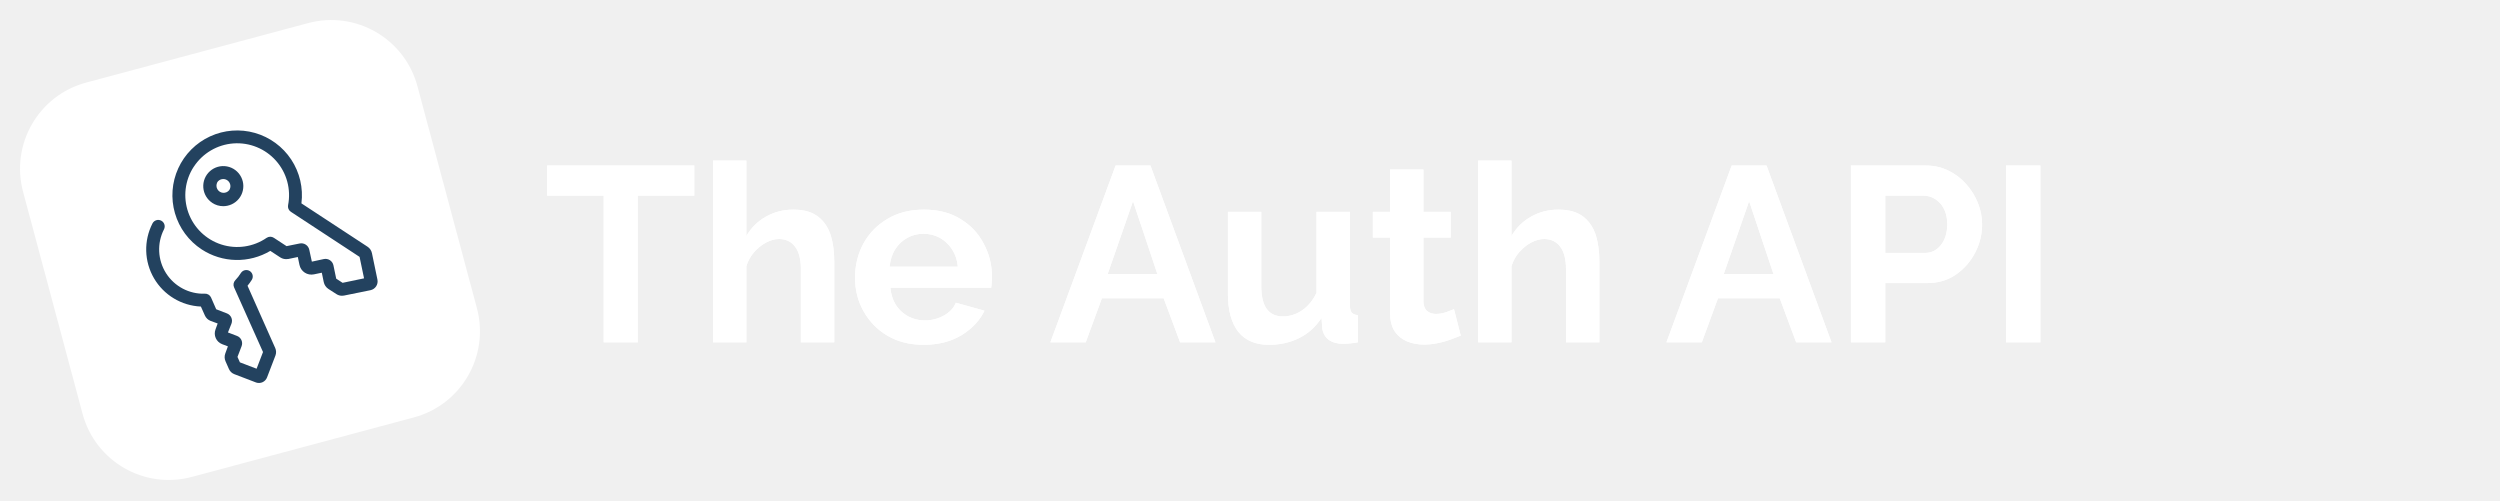
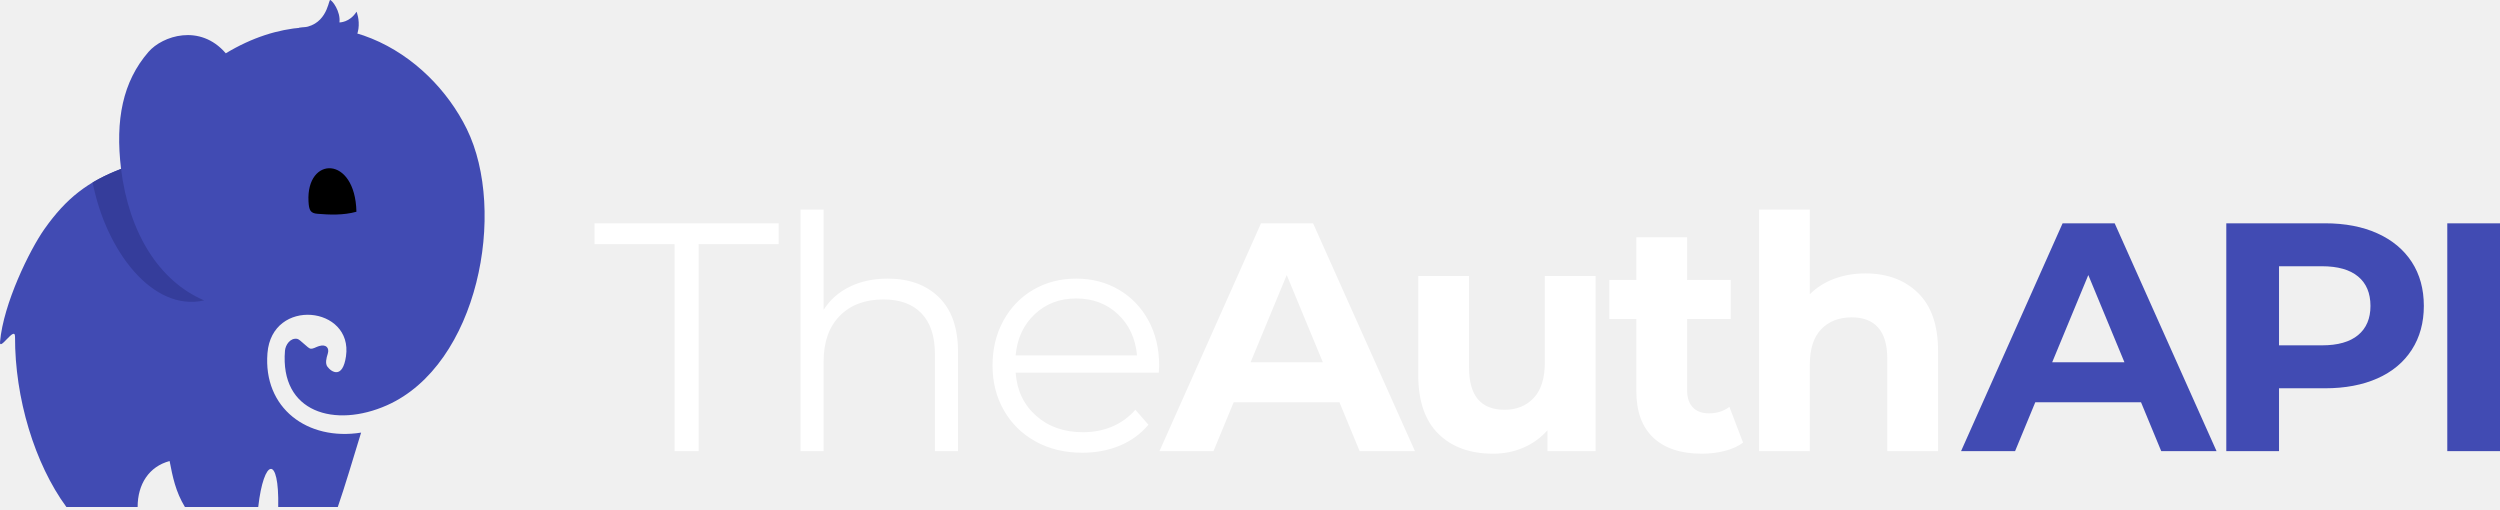
- <svg xmlns="http://www.w3.org/2000/svg" width="1205" height="241" viewBox="0 0 1205 241" fill="none">
-   <path d="M60.039 148.75L62.56 154.394C63.265 155.965 64.564 157.194 66.171 157.809L70.628 159.436L69.278 163.144C68.59 164.938 68.645 166.932 69.429 168.686C70.213 170.44 71.662 171.811 73.458 172.496L77.085 173.879L75.458 178.319V178.318C74.84 179.929 74.886 181.719 75.589 183.295L77.735 188.175C78.389 189.669 79.613 190.839 81.134 191.427L94.942 196.713C96.285 197.166 97.751 197.08 99.032 196.473C100.312 195.866 101.306 194.786 101.805 193.46L107.108 179.652C107.682 178.134 107.636 176.451 106.978 174.968L89.478 135.609C90.447 134.435 91.343 133.202 92.161 131.916C93.351 130.013 92.773 127.504 90.868 126.314C88.964 125.124 86.456 125.703 85.265 127.606C84.252 129.23 83.074 130.745 81.752 132.128C80.606 133.322 80.298 135.089 80.972 136.6L99.252 177.455L95.202 187.994L84.663 183.961L83.134 180.545L85.72 173.796H85.721C86.212 172.552 86.184 171.163 85.642 169.94C85.101 168.717 84.093 167.763 82.841 167.29L77.117 165.095L79.329 159.565C79.82 158.321 79.792 156.932 79.251 155.709C78.71 154.486 77.701 153.532 76.45 153.059L69.701 150.457L66.448 143.04C65.784 141.519 64.252 140.563 62.593 140.633C52.7 140.976 43.363 136.055 38.05 127.701C32.738 119.347 32.244 108.805 36.75 99.99C37.77 97.978 36.965 95.52 34.953 94.501C32.941 93.482 30.483 94.286 29.464 96.299C23.876 107.236 24.238 120.266 30.423 130.877C36.609 141.488 47.769 148.224 60.041 148.75L60.039 148.75Z" fill="white" />
-   <path d="M60.545 112.676C66.954 116.865 74.411 119.174 82.067 119.338C89.723 119.502 97.272 117.514 103.856 113.603L110.117 117.702C111.587 118.674 113.378 119.035 115.11 118.71H115.272L121.224 117.474L122.266 122.451C122.685 124.452 123.88 126.206 125.591 127.324C127.303 128.444 129.388 128.838 131.389 128.419L136.366 127.378L137.586 133.283C137.956 135.061 139.014 136.622 140.53 137.624L145.588 140.877L145.589 140.878C146.631 141.564 147.852 141.932 149.101 141.934C149.544 141.936 149.985 141.892 150.419 141.805L167.089 138.422C168.562 138.113 169.852 137.232 170.676 135.972C171.499 134.712 171.789 133.177 171.481 131.705L168.016 115.035C167.668 113.362 166.667 111.899 165.236 110.969L123.501 83.612C124.732 73.913 122.446 64.094 117.058 55.935C111.669 47.777 103.538 41.819 94.134 39.142C84.73 36.465 74.679 37.247 65.801 41.344C56.925 45.442 49.81 52.585 45.748 61.478C41.685 70.371 40.944 80.426 43.658 89.819C46.373 99.212 52.363 107.321 60.544 112.676L60.545 112.676ZM55.535 60.532C61.115 51.977 70.368 46.518 80.555 45.768C90.741 45.019 100.693 49.067 107.464 56.714C114.236 64.36 117.052 74.728 115.077 84.749C114.759 86.37 115.453 88.022 116.834 88.929L160.21 117.391L163.039 130.938L149.491 133.768L145.458 131.134L143.718 122.758C143.444 121.41 142.641 120.229 141.488 119.479C140.335 118.729 138.929 118.475 137.586 118.773L130.088 120.4L128.461 112.902H128.462C128.184 111.571 127.389 110.404 126.251 109.66C125.113 108.916 123.727 108.655 122.396 108.934L114.118 110.609L106.099 105.355V105.356C104.728 104.434 102.933 104.434 101.561 105.356C93.166 111.148 82.551 112.699 72.848 109.551C63.146 106.402 55.464 98.913 52.07 89.294C48.676 79.674 49.957 69.024 55.535 60.484L55.535 60.532Z" fill="white" />
-   <path d="M67.213 83.305C69.273 84.666 71.688 85.39 74.157 85.387C75.032 85.383 75.903 85.291 76.76 85.11C80.611 84.309 83.87 81.762 85.579 78.218C87.287 74.675 87.251 70.539 85.48 67.026C83.709 63.514 80.404 61.024 76.54 60.291C72.675 59.558 68.689 60.663 65.755 63.284C62.82 65.903 61.27 69.739 61.563 73.662C61.854 77.585 63.954 81.148 67.244 83.305L67.213 83.305ZM70.368 70.293C71.022 69.286 72.052 68.584 73.23 68.342C73.535 68.278 73.845 68.246 74.157 68.244C75.251 68.244 76.307 68.641 77.13 69.361C77.954 70.08 78.488 71.074 78.636 72.157C78.782 73.241 78.531 74.341 77.93 75.254C76.992 76.439 75.524 77.075 74.017 76.952C72.511 76.829 71.166 75.961 70.433 74.639C69.699 73.319 69.675 71.718 70.368 70.375L70.368 70.293Z" fill="white" />
-   <path d="M334.646 94.32H307.406V165H290.966V94.32H263.726V79.8H334.646V94.32ZM402.103 165H386.023V129.72C386.023 124.84 385.063 121.2 383.143 118.8C381.303 116.4 378.743 115.2 375.463 115.2C373.463 115.2 371.383 115.76 369.223 116.88C367.143 118 365.223 119.56 363.463 121.56C361.783 123.48 360.543 125.72 359.743 128.28V165H343.663V77.4H359.743V113.76C362.063 109.76 365.223 106.64 369.223 104.4C373.223 102.16 377.583 101.04 382.303 101.04C387.663 101.04 391.783 102.24 394.663 104.64C397.543 107.04 399.503 110.12 400.543 113.88C401.583 117.64 402.103 121.6 402.103 125.76V165ZM445.245 166.2C438.445 166.2 432.565 164.72 427.605 161.76C422.725 158.8 418.925 154.88 416.205 150C413.485 145.04 412.125 139.68 412.125 133.92C412.125 128 413.445 122.56 416.085 117.6C418.805 112.56 422.645 108.56 427.605 105.6C432.565 102.56 438.485 101.04 445.365 101.04C452.245 101.04 458.125 102.56 463.005 105.6C467.885 108.56 471.605 112.52 474.165 117.48C476.805 122.36 478.125 127.64 478.125 133.32C478.125 135.4 478.005 137.2 477.765 138.72H429.165C429.565 143.6 431.365 147.44 434.565 150.24C437.845 153.04 441.605 154.44 445.845 154.44C449.045 154.44 452.045 153.68 454.845 152.16C457.725 150.56 459.685 148.48 460.725 145.92L474.525 149.76C472.205 154.56 468.485 158.52 463.365 161.64C458.245 164.68 452.205 166.2 445.245 166.2ZM428.805 128.52H461.685C461.205 123.8 459.405 120 456.285 117.12C453.245 114.16 449.525 112.68 445.125 112.68C440.805 112.68 437.085 114.16 433.965 117.12C430.925 120 429.205 123.8 428.805 128.52ZM537.719 79.8H554.519L585.839 165H568.799L560.879 143.76H531.119L523.319 165H506.279L537.719 79.8ZM557.879 132.12L546.119 96.96L533.879 132.12H557.879ZM591.852 141.48V102.12H607.932V138C607.932 147.68 611.412 152.52 618.372 152.52C621.492 152.52 624.492 151.6 627.372 149.76C630.332 147.84 632.732 144.96 634.572 141.12V102.12H650.652V147C650.652 148.76 650.932 150 651.492 150.72C652.052 151.36 653.052 151.76 654.492 151.92V165C652.892 165.32 651.532 165.52 650.412 165.6C649.372 165.68 648.412 165.72 647.532 165.72C644.652 165.72 642.292 165.08 640.452 163.8C638.692 162.44 637.652 160.6 637.332 158.28L636.972 153.24C634.172 157.56 630.572 160.8 626.172 162.96C621.772 165.12 616.932 166.2 611.652 166.2C605.172 166.2 600.252 164.12 596.892 159.96C593.532 155.72 591.852 149.56 591.852 141.48ZM704.078 161.76C701.918 162.72 699.238 163.68 696.038 164.64C692.918 165.6 689.678 166.08 686.318 166.08C683.358 166.08 680.638 165.56 678.158 164.52C675.678 163.48 673.678 161.84 672.158 159.6C670.718 157.28 669.998 154.28 669.998 150.6V114.48H661.718V102.12H669.998V81.72H686.078V102.12H699.278V114.48H686.078V145.2C686.078 147.36 686.638 148.92 687.758 149.88C688.958 150.84 690.398 151.32 692.078 151.32C693.758 151.32 695.398 151.04 696.998 150.48C698.598 149.92 699.878 149.44 700.838 149.04L704.078 161.76ZM770.892 165H754.812V129.72C754.812 124.84 753.852 121.2 751.932 118.8C750.092 116.4 747.532 115.2 744.252 115.2C742.252 115.2 740.172 115.76 738.012 116.88C735.932 118 734.012 119.56 732.252 121.56C730.572 123.48 729.332 125.72 728.532 128.28V165H712.452V77.4H728.532V113.76C730.852 109.76 734.012 106.64 738.012 104.4C742.012 102.16 746.372 101.04 751.092 101.04C756.452 101.04 760.572 102.24 763.452 104.64C766.332 107.04 768.292 110.12 769.332 113.88C770.372 117.64 770.892 121.6 770.892 125.76V165ZM834.672 79.8H851.472L882.792 165H865.752L857.832 143.76H828.072L820.272 165H803.232L834.672 79.8ZM854.832 132.12L843.072 96.96L830.832 132.12H854.832ZM892.137 165V79.8H928.257C932.177 79.8 935.777 80.6 939.057 82.2C942.417 83.8 945.297 85.96 947.697 88.68C950.097 91.4 951.977 94.44 953.337 97.8C954.697 101.16 955.377 104.6 955.377 108.12C955.377 112.92 954.257 117.48 952.017 121.8C949.777 126.12 946.657 129.64 942.657 132.36C938.737 135.08 934.137 136.44 928.857 136.44H908.697V165H892.137ZM908.697 121.92H927.897C930.937 121.92 933.457 120.68 935.457 118.2C937.537 115.64 938.577 112.28 938.577 108.12C938.577 103.72 937.417 100.32 935.097 97.92C932.777 95.52 930.137 94.32 927.177 94.32H908.697V121.92ZM966.903 165V79.8H983.463V165H966.903Z" fill="white" />
-   <path d="M334.646 94.32H307.406V165H290.966V94.32H263.726V79.8H334.646V94.32ZM402.103 165H386.023V129.72C386.023 124.84 385.063 121.2 383.143 118.8C381.303 116.4 378.743 115.2 375.463 115.2C373.543 115.2 371.503 115.76 369.343 116.88C367.183 118 365.223 119.56 363.463 121.56C361.783 123.48 360.543 125.72 359.743 128.28V165H343.663V77.4H359.743V113.76C362.063 109.76 365.223 106.64 369.223 104.4C373.223 102.16 377.583 101.04 382.303 101.04C386.383 101.04 389.703 101.76 392.263 103.2C394.823 104.56 396.823 106.44 398.263 108.84C399.703 111.16 400.703 113.8 401.263 116.76C401.823 119.64 402.103 122.64 402.103 125.76V165ZM445.245 166.2C440.205 166.2 435.645 165.36 431.565 163.68C427.485 161.92 424.005 159.56 421.125 156.6C418.245 153.56 416.005 150.12 414.405 146.28C412.885 142.36 412.125 138.24 412.125 133.92C412.125 127.92 413.445 122.44 416.085 117.48C418.805 112.52 422.645 108.56 427.605 105.6C432.645 102.56 438.565 101.04 445.365 101.04C452.245 101.04 458.125 102.56 463.005 105.6C467.885 108.56 471.605 112.52 474.165 117.48C476.805 122.36 478.125 127.64 478.125 133.32C478.125 134.28 478.085 135.28 478.005 136.32C477.925 137.28 477.845 138.08 477.765 138.72H429.165C429.485 141.92 430.405 144.72 431.925 147.12C433.525 149.52 435.525 151.36 437.925 152.64C440.405 153.84 443.045 154.44 445.845 154.44C449.045 154.44 452.045 153.68 454.845 152.16C457.725 150.56 459.685 148.48 460.725 145.92L474.525 149.76C473.005 152.96 470.805 155.8 467.925 158.28C465.125 160.76 461.805 162.72 457.965 164.16C454.125 165.52 449.885 166.2 445.245 166.2ZM428.805 128.52H461.685C461.365 125.32 460.445 122.56 458.925 120.24C457.485 117.84 455.565 116 453.165 114.72C450.765 113.36 448.085 112.68 445.125 112.68C442.245 112.68 439.605 113.36 437.205 114.72C434.885 116 432.965 117.84 431.445 120.24C430.005 122.56 429.125 125.32 428.805 128.52ZM537.719 79.8H554.519L585.839 165H568.799L560.879 143.76H531.119L523.319 165H506.279L537.719 79.8ZM557.879 132.12L546.119 96.96L533.879 132.12H557.879ZM591.852 141.48V102.12H607.932V138C607.932 142.8 608.812 146.44 610.572 148.92C612.332 151.32 614.932 152.52 618.372 152.52C620.452 152.52 622.492 152.12 624.492 151.32C626.572 150.44 628.452 149.16 630.132 147.48C631.892 145.8 633.372 143.68 634.572 141.12V102.12H650.652V147C650.652 148.68 650.932 149.88 651.492 150.6C652.132 151.32 653.132 151.76 654.492 151.92V165C652.892 165.24 651.532 165.4 650.412 165.48C649.372 165.64 648.412 165.72 647.532 165.72C644.652 165.72 642.292 165.08 640.452 163.8C638.692 162.44 637.652 160.6 637.332 158.28L636.972 153.24C634.172 157.48 630.572 160.72 626.172 162.96C621.772 165.12 616.932 166.2 611.652 166.2C605.172 166.2 600.252 164.12 596.892 159.96C593.532 155.72 591.852 149.56 591.852 141.48ZM704.078 161.76C702.718 162.32 701.078 162.96 699.158 163.68C697.238 164.4 695.158 164.96 692.918 165.36C690.758 165.84 688.558 166.08 686.318 166.08C683.358 166.08 680.638 165.56 678.158 164.52C675.678 163.48 673.678 161.84 672.158 159.6C670.718 157.28 669.998 154.28 669.998 150.6V114.48H661.718V102.12H669.998V81.72H686.078V102.12H699.278V114.48H686.078V145.2C686.158 147.36 686.758 148.92 687.878 149.88C688.998 150.84 690.398 151.32 692.078 151.32C693.758 151.32 695.398 151.04 696.998 150.48C698.598 149.92 699.878 149.44 700.838 149.04L704.078 161.76ZM770.892 165H754.812V129.72C754.812 124.84 753.852 121.2 751.932 118.8C750.092 116.4 747.532 115.2 744.252 115.2C742.332 115.2 740.292 115.76 738.132 116.88C735.972 118 734.012 119.56 732.252 121.56C730.572 123.48 729.332 125.72 728.532 128.28V165H712.452V77.4H728.532V113.76C730.852 109.76 734.012 106.64 738.012 104.4C742.012 102.16 746.372 101.04 751.092 101.04C755.172 101.04 758.492 101.76 761.052 103.2C763.612 104.56 765.612 106.44 767.052 108.84C768.492 111.16 769.492 113.8 770.052 116.76C770.612 119.64 770.892 122.64 770.892 125.76V165ZM834.672 79.8H851.472L882.792 165H865.752L857.832 143.76H828.072L820.272 165H803.232L834.672 79.8ZM854.832 132.12L843.072 96.96L830.832 132.12H854.832ZM892.137 165V79.8H928.257C932.177 79.8 935.777 80.6 939.057 82.2C942.337 83.8 945.177 85.96 947.577 88.68C950.057 91.4 951.977 94.44 953.337 97.8C954.697 101.16 955.377 104.6 955.377 108.12C955.377 112.92 954.257 117.48 952.017 121.8C949.777 126.12 946.697 129.64 942.777 132.36C938.857 135.08 934.217 136.44 928.857 136.44H908.697V165H892.137ZM908.697 121.92H927.897C929.897 121.92 931.697 121.36 933.297 120.24C934.897 119.12 936.177 117.52 937.137 115.44C938.097 113.28 938.577 110.84 938.577 108.12C938.577 105.16 938.017 102.64 936.897 100.56C935.857 98.48 934.457 96.92 932.697 95.88C931.017 94.84 929.177 94.32 927.177 94.32H908.697V121.92ZM966.903 165V79.8H983.463V165H966.903Z" fill="white" />
-   <rect y="50.929" width="196.776" height="196.776" rx="43" transform="rotate(-15 0 50.9293)" fill="white" />
-   <path d="M96.83 147.76L98.755 152.07C99.293 153.27 100.285 154.208 101.512 154.677L104.915 155.919L103.884 158.751C103.359 160.121 103.401 161.644 103.999 162.983C104.598 164.322 105.705 165.368 107.076 165.891L109.845 166.947L108.603 170.338V170.337C108.131 171.567 108.166 172.934 108.703 174.137L110.342 177.863C110.84 179.004 111.775 179.897 112.937 180.346L123.479 184.382C124.505 184.728 125.624 184.662 126.602 184.199C127.58 183.736 128.339 182.911 128.72 181.898L132.769 171.356C133.207 170.197 133.172 168.911 132.669 167.779L119.308 137.727C120.048 136.83 120.732 135.889 121.356 134.907C122.265 133.454 121.823 131.539 120.369 130.63C118.915 129.721 117 130.163 116.091 131.617C115.317 132.856 114.418 134.013 113.409 135.069C112.534 135.981 112.298 137.33 112.813 138.484L126.77 169.678L123.678 177.725L115.631 174.646L114.464 172.037L116.438 166.884H116.439C116.814 165.934 116.792 164.874 116.379 163.94C115.966 163.006 115.196 162.278 114.24 161.917L109.869 160.24L111.559 156.018C111.934 155.068 111.912 154.008 111.499 153.074C111.086 152.14 110.316 151.412 109.36 151.051L104.207 149.064L101.724 143.401C101.216 142.24 100.047 141.509 98.78 141.563C91.226 141.825 84.097 138.068 80.04 131.689C75.985 125.31 75.607 117.261 79.048 110.531C79.826 108.994 79.212 107.118 77.676 106.339C76.14 105.561 74.263 106.176 73.485 107.712C69.218 116.063 69.494 126.012 74.217 134.114C78.941 142.216 87.462 147.359 96.831 147.76L96.83 147.76Z" fill="#23425F" />
-   <path d="M97.216 120.217C102.11 123.416 107.804 125.178 113.649 125.303C119.495 125.429 125.259 123.911 130.286 120.924L135.066 124.054C136.189 124.796 137.556 125.072 138.878 124.824H139.002L143.547 123.88L144.343 127.68C144.662 129.208 145.575 130.547 146.881 131.401C148.189 132.256 149.781 132.557 151.309 132.237L155.109 131.442L156.04 135.951C156.322 137.309 157.131 138.501 158.288 139.266L162.15 141.749L162.15 141.75C162.946 142.274 163.879 142.555 164.832 142.556C165.17 142.558 165.507 142.524 165.839 142.458L178.567 139.875C179.691 139.639 180.676 138.966 181.305 138.004C181.934 137.042 182.155 135.87 181.92 134.746L179.275 122.018C179.009 120.741 178.245 119.623 177.152 118.913L145.286 98.025C146.226 90.62 144.48 83.123 140.366 76.893C136.252 70.664 130.043 66.115 122.863 64.071C115.682 62.027 108.008 62.624 101.23 65.752C94.452 68.881 89.02 74.335 85.918 81.125C82.816 87.915 82.251 95.593 84.323 102.764C86.395 109.937 90.969 116.128 97.216 120.217L97.216 120.217ZM93.391 80.403C97.652 73.871 104.717 69.703 112.494 69.13C120.272 68.558 127.871 71.649 133.041 77.487C138.211 83.326 140.362 91.242 138.853 98.894C138.611 100.131 139.141 101.393 140.195 102.085L173.314 123.816L175.474 134.161L165.13 136.321L162.05 134.31L160.722 127.914C160.513 126.885 159.9 125.984 159.02 125.411C158.139 124.838 157.065 124.644 156.04 124.872L150.315 126.114L149.073 120.39H149.074C148.861 119.373 148.254 118.482 147.385 117.914C146.516 117.346 145.458 117.147 144.442 117.36L138.121 118.638L131.999 114.627V114.628C130.952 113.923 129.581 113.923 128.534 114.628C122.124 119.05 114.019 120.235 106.61 117.831C99.202 115.426 93.337 109.708 90.745 102.364C88.154 95.019 89.132 86.887 93.391 80.366L93.391 80.403Z" fill="#23425F" />
-   <path d="M102.308 97.791C103.881 98.83 105.725 99.383 107.61 99.38C108.277 99.378 108.943 99.308 109.597 99.169C112.538 98.557 115.026 96.613 116.331 93.907C117.635 91.202 117.607 88.043 116.255 85.362C114.903 82.68 112.38 80.778 109.43 80.219C106.478 79.659 103.434 80.503 101.194 82.504C98.954 84.504 97.77 87.433 97.994 90.428C98.216 93.424 99.82 96.144 102.331 97.791L102.308 97.791ZM104.716 87.856C105.216 87.087 106.003 86.551 106.902 86.366C107.135 86.318 107.371 86.293 107.61 86.292C108.445 86.292 109.251 86.595 109.88 87.144C110.509 87.693 110.917 88.452 111.029 89.279C111.141 90.106 110.95 90.947 110.491 91.644C109.774 92.548 108.653 93.034 107.503 92.94C106.353 92.846 105.326 92.184 104.766 91.175C104.206 90.166 104.188 88.944 104.716 87.918L104.716 87.856Z" fill="#23425F" />
+ <svg xmlns="http://www.w3.org/2000/svg" width="250" height="51" viewBox="0 0 250 51" fill="none">
+   <path fill-rule="evenodd" clip-rule="evenodd" d="M12.105 16.89C11.519 11.99 12.264 8.171 14.852 5.187C16.24 3.587 19.999 2.327 22.579 5.331C33.112 -1.029 42.91 5.231 46.677 12.895C50.726 21.134 47.817 36.486 38.691 40.53C33.508 42.827 27.976 41.274 28.498 35.065C28.545 34.5 29.02 33.767 29.72 33.885C30.018 33.935 30.79 34.843 31.056 34.869C31.333 34.896 31.561 34.713 31.891 34.612C32.627 34.386 32.962 34.804 32.773 35.386C32.636 35.804 32.503 36.343 32.739 36.665C33.158 37.235 34.271 37.908 34.6 35.622C35.32 30.616 27.197 29.712 26.746 35.312C26.304 40.81 30.743 44.114 36.11 43.261C35.31 45.87 34.461 48.737 33.778 50.701C32.081 50.701 29.518 50.701 27.821 50.701C27.931 45.438 26.377 45.805 25.822 50.701C23.623 50.701 20.692 50.701 18.493 50.701C17.561 49.169 17.261 47.669 16.961 46.104C14.909 46.654 13.763 48.402 13.763 50.701C10.856 50.701 9.547 50.701 6.64 50.701C3.461 46.365 1.478 39.793 1.503 33.677C1.507 32.517 -0.086 35.205 0.004 34.181C0.337 30.372 2.953 25.018 4.448 22.898C6.639 19.792 8.795 18.161 12.105 16.89Z" fill="#414BB3" />
+   <path fill-rule="evenodd" clip-rule="evenodd" d="M9.263 18.245C10.12 17.734 11.054 17.294 12.105 16.89C12.885 23.232 15.871 28.097 20.415 30.041C15.286 31.212 10.609 25.116 9.263 18.245Z" fill="#353D9B" />
+   <path fill-rule="evenodd" clip-rule="evenodd" d="M35.643 21.174C34.318 21.544 32.904 21.476 31.741 21.379C31.041 21.321 30.896 21.021 30.85 20.14C30.609 15.606 35.52 15.508 35.643 21.174Z" fill="black" />
+   <path fill-rule="evenodd" clip-rule="evenodd" d="M29.903 2.783C32.586 2.731 32.824 0.239 32.997 0C33.203 -0.014 34.081 1.148 33.945 2.243C33.945 2.243 34.963 2.265 35.652 1.171C35.664 1.15 36.922 4.358 33.339 5.391C31.859 5.818 29.917 3.275 29.903 2.783Z" fill="#414BB3" />
+   <path d="M186.548 27.342C188.717 27.342 190.469 27.993 191.803 29.294C193.138 30.596 193.805 32.527 193.805 35.087V45.11H188.728V35.868C188.728 34.479 188.424 33.443 187.817 32.76C187.21 32.076 186.331 31.735 185.181 31.735C183.901 31.735 182.881 32.131 182.122 32.922C181.362 33.714 180.983 34.891 180.983 36.453V45.11H175.906V20.963H180.983V29.424C181.655 28.752 182.469 28.237 183.423 27.878C184.378 27.52 185.42 27.342 186.548 27.342ZM174.307 44.264C173.808 44.633 173.195 44.909 172.468 45.094C171.742 45.278 170.977 45.37 170.174 45.37C168.091 45.37 166.481 44.839 165.341 43.776C164.202 42.712 163.633 41.151 163.633 39.09V31.898H160.932V27.993H163.633V23.729H168.71V27.993H173.071V31.898H168.71V39.025C168.71 39.762 168.9 40.332 169.279 40.733C169.659 41.134 170.196 41.335 170.89 41.335C171.693 41.335 172.376 41.118 172.94 40.684L174.307 44.264ZM159.56 27.602V45.11H154.744V43.027C154.071 43.786 153.269 44.367 152.336 44.768C151.403 45.17 150.394 45.37 149.309 45.37C147.01 45.37 145.187 44.709 143.842 43.385C142.497 42.062 141.824 40.099 141.824 37.495V27.602H146.901V36.746C146.901 39.567 148.084 40.977 150.448 40.977C151.663 40.977 152.64 40.581 153.377 39.789C154.115 38.998 154.483 37.821 154.483 36.258V27.602H159.56V27.602ZM132.285 36.226L128.673 27.504L125.06 36.226H132.285ZM133.945 40.229H123.368L121.35 45.11H115.948L126.101 22.33H131.308L141.494 45.11H135.962L133.945 40.229ZM107.616 29.847C105.967 29.847 104.585 30.373 103.467 31.426C102.35 32.478 101.715 33.85 101.563 35.542H113.702C113.55 33.85 112.915 32.478 111.798 31.426C110.681 30.373 109.287 29.847 107.616 29.847ZM115.882 37.267H101.563C101.694 39.046 102.377 40.484 103.614 41.579C104.85 42.675 106.412 43.222 108.3 43.222C109.363 43.222 110.339 43.033 111.229 42.653C112.118 42.273 112.888 41.715 113.539 40.977L114.841 42.474C114.082 43.385 113.133 44.079 111.994 44.557C110.854 45.034 109.602 45.273 108.235 45.273C106.478 45.273 104.921 44.899 103.565 44.15C102.209 43.402 101.151 42.366 100.392 41.042C99.632 39.719 99.253 38.222 99.253 36.551C99.253 34.881 99.616 33.384 100.343 32.06C101.07 30.737 102.068 29.706 103.337 28.969C104.606 28.231 106.033 27.862 107.616 27.862C109.2 27.862 110.621 28.231 111.88 28.969C113.138 29.706 114.125 30.731 114.841 32.044C115.557 33.357 115.915 34.859 115.915 36.551L115.882 37.267ZM88.773 27.862C90.921 27.862 92.629 28.486 93.898 29.733C95.168 30.981 95.802 32.798 95.802 35.184V45.11H93.492V35.412C93.492 33.633 93.047 32.277 92.157 31.344C91.268 30.411 89.999 29.945 88.35 29.945C86.506 29.945 85.047 30.492 83.973 31.588C82.899 32.684 82.362 34.197 82.362 36.128V45.11H80.051V20.963H82.362V30.986C82.991 29.988 83.859 29.218 84.965 28.676C86.072 28.133 87.341 27.862 88.773 27.862ZM67.456 24.413H59.451V22.33H77.87V24.413H69.865V45.11H67.457V24.413H67.456Z" fill="white" />
+   <path d="M244.728 22.33H250V45.11H244.728V22.33ZM232.198 34.534C233.782 34.534 234.986 34.192 235.81 33.508C236.635 32.825 237.047 31.854 237.047 30.596C237.047 29.316 236.635 28.334 235.81 27.651C234.986 26.967 233.782 26.625 232.198 26.625H227.902V34.534H232.198ZM232.491 22.33C234.509 22.33 236.26 22.666 237.746 23.339C239.233 24.012 240.377 24.966 241.18 26.203C241.982 27.439 242.384 28.904 242.384 30.596C242.384 32.267 241.982 33.726 241.18 34.973C240.377 36.221 239.233 37.175 237.746 37.837C236.26 38.498 234.508 38.829 232.491 38.829H227.902V45.11H222.63V22.33H232.491ZM212.443 36.226L208.831 27.504L205.219 36.226H212.443ZM214.103 40.229H203.527L201.509 45.11H196.107L206.26 22.33H211.467L221.653 45.11H216.121L214.103 40.229Z" fill="#414BB3" />
</svg>
